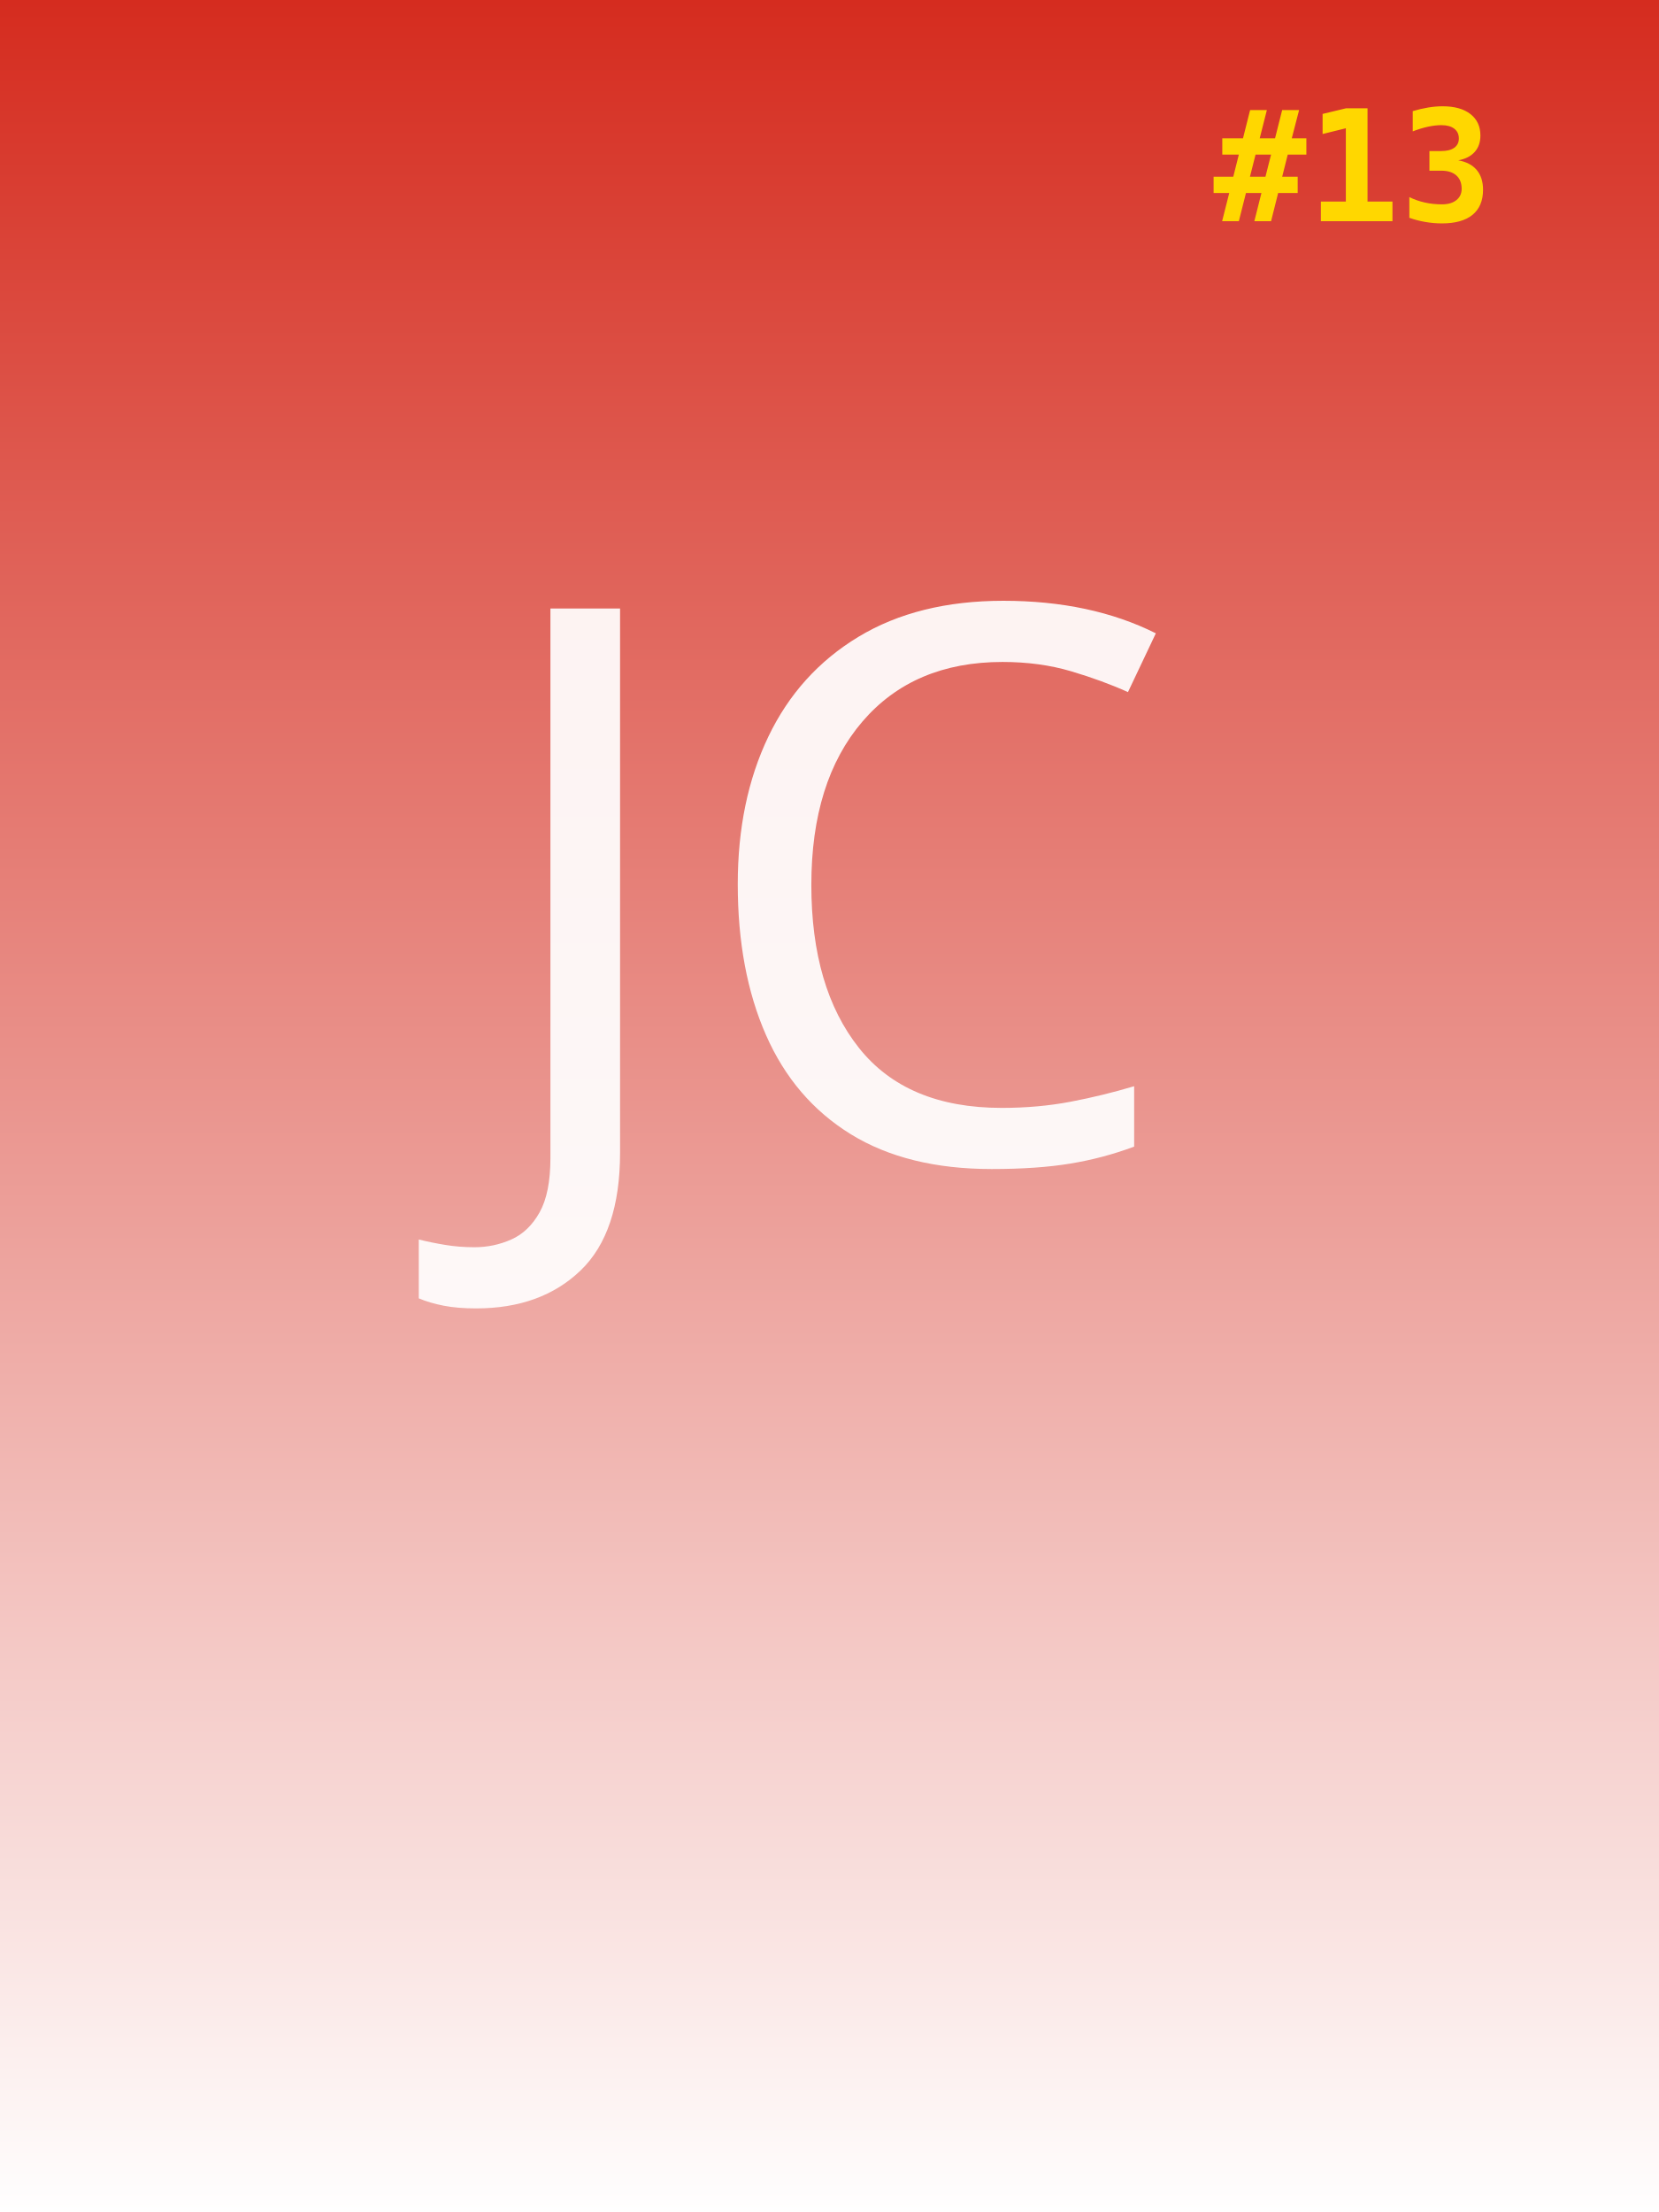
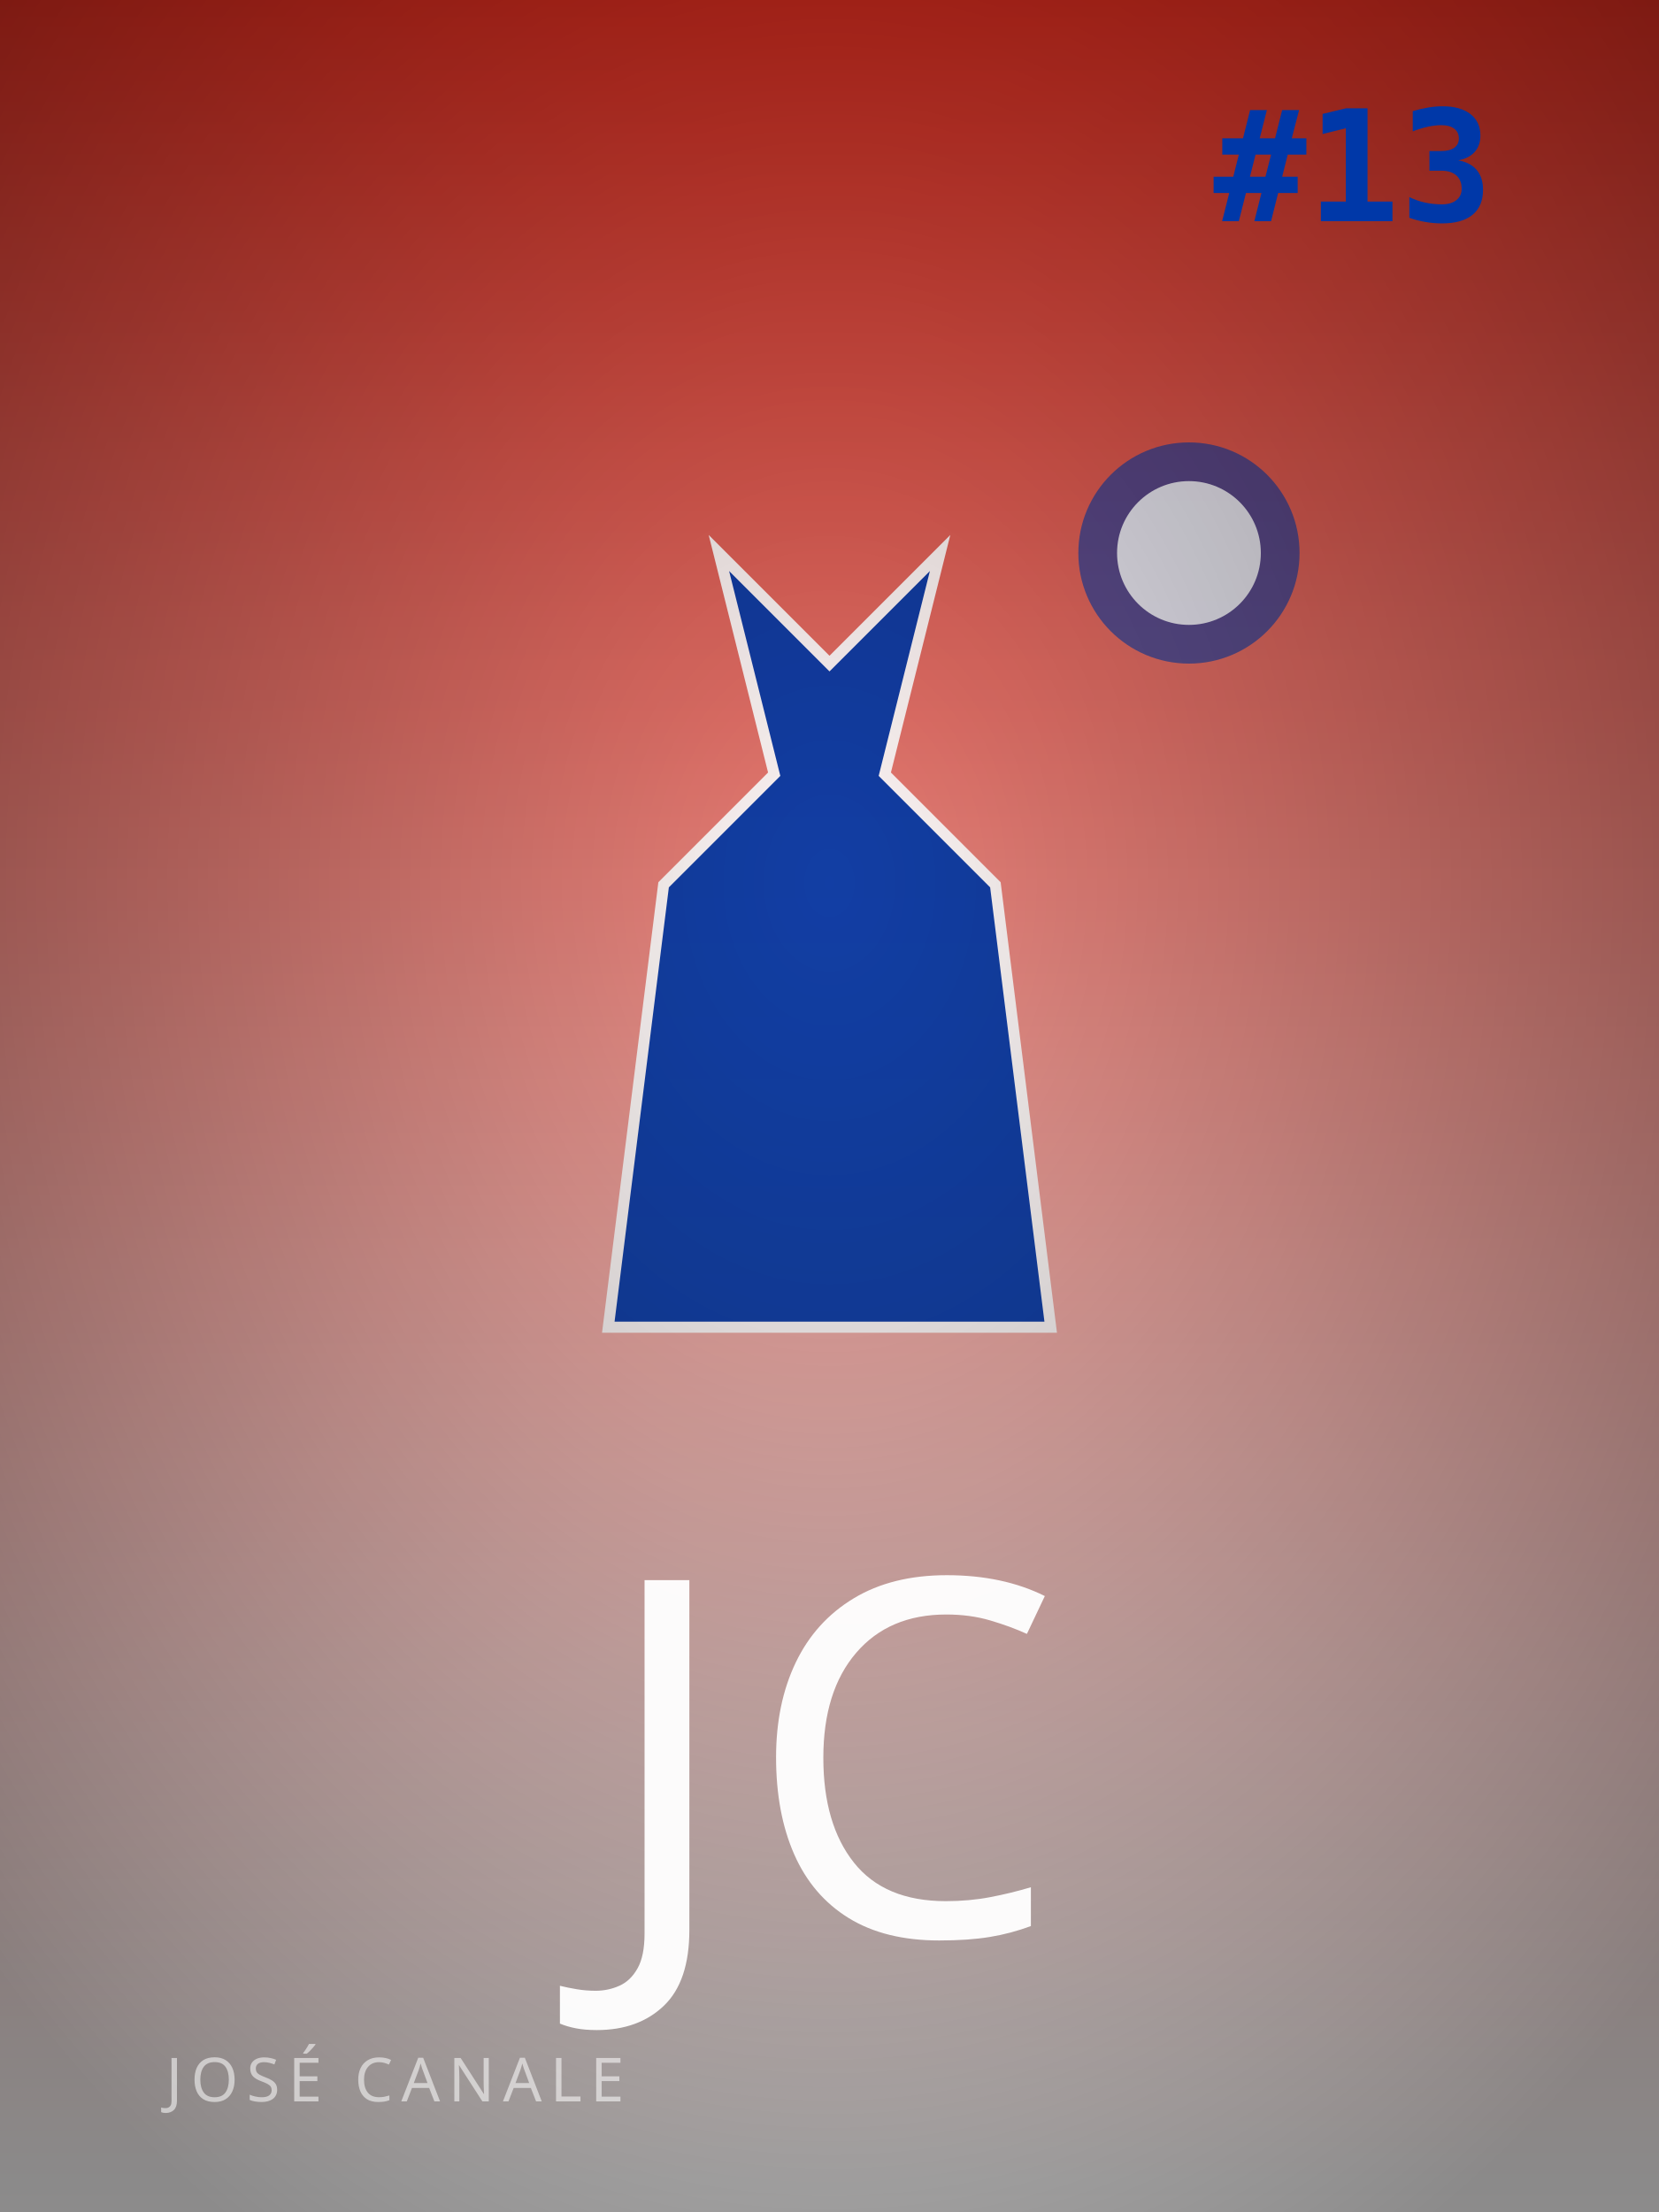
<svg xmlns="http://www.w3.org/2000/svg" viewBox="0 0 600 800" role="img" aria-labelledby="t">
  <defs>
-     <linearGradient id="g" x1="0" y1="0" x2="0" y2="1">
+     <linearGradient id="bg" x1="0" y1="0" x2="0" y2="1">
      <stop offset="0%" stop-color="#D52B1E" />
      <stop offset="100%" stop-color="#FFFFFF" />
    </linearGradient>
+     <radialGradient id="vignette" cx="0.5" cy="0.4" r="0.7">
+       <stop offset="0%" stop-color="transparent" />
+       <stop offset="100%" stop-color="rgba(0,0,0,0.45)" />
+     </radialGradient>
  </defs>
-   <rect width="600" height="800" fill="url(#g)" />
-   <text x="300" y="420" text-anchor="middle" font-family="Anton, Impact, sans-serif" font-size="280" fill="#fff" opacity="0.92">JC</text>
-   <text x="540" y="80" text-anchor="end" font-family="JetBrains Mono, monospace" font-size="56" fill="#FFD700" font-weight="700">#13</text>
+   <rect width="600" height="800" fill="url(#bg)" />
+   <path d="M220 480 L240 320 L280 280 L260 200 L300 240 L340 200 L320 280 L360 320 L380 480 Z" fill="#0038A8" opacity="0.92" stroke="#fff" stroke-width="4" />
+   <circle cx="430" cy="200" r="40" fill="#0038A8" opacity="0.6" />
+   <circle cx="430" cy="200" r="26" fill="#fff" opacity="0.85" />
+   <rect width="600" height="800" fill="url(#vignette)" />
+   <text x="300" y="700" text-anchor="middle" font-family="Anton, Impact, sans-serif" font-size="180" fill="#fff" opacity="0.96" letter-spacing="4">JC</text>
+   <text x="540" y="80" text-anchor="end" font-family="JetBrains Mono, monospace" font-size="56" fill="#0038A8" font-weight="700">#13</text>
+   <text x="60" y="760" font-family="Anton, Impact, sans-serif" font-size="22" fill="#fff" opacity="0.55" letter-spacing="3">JOSÉ CANALE</text>
</svg>
